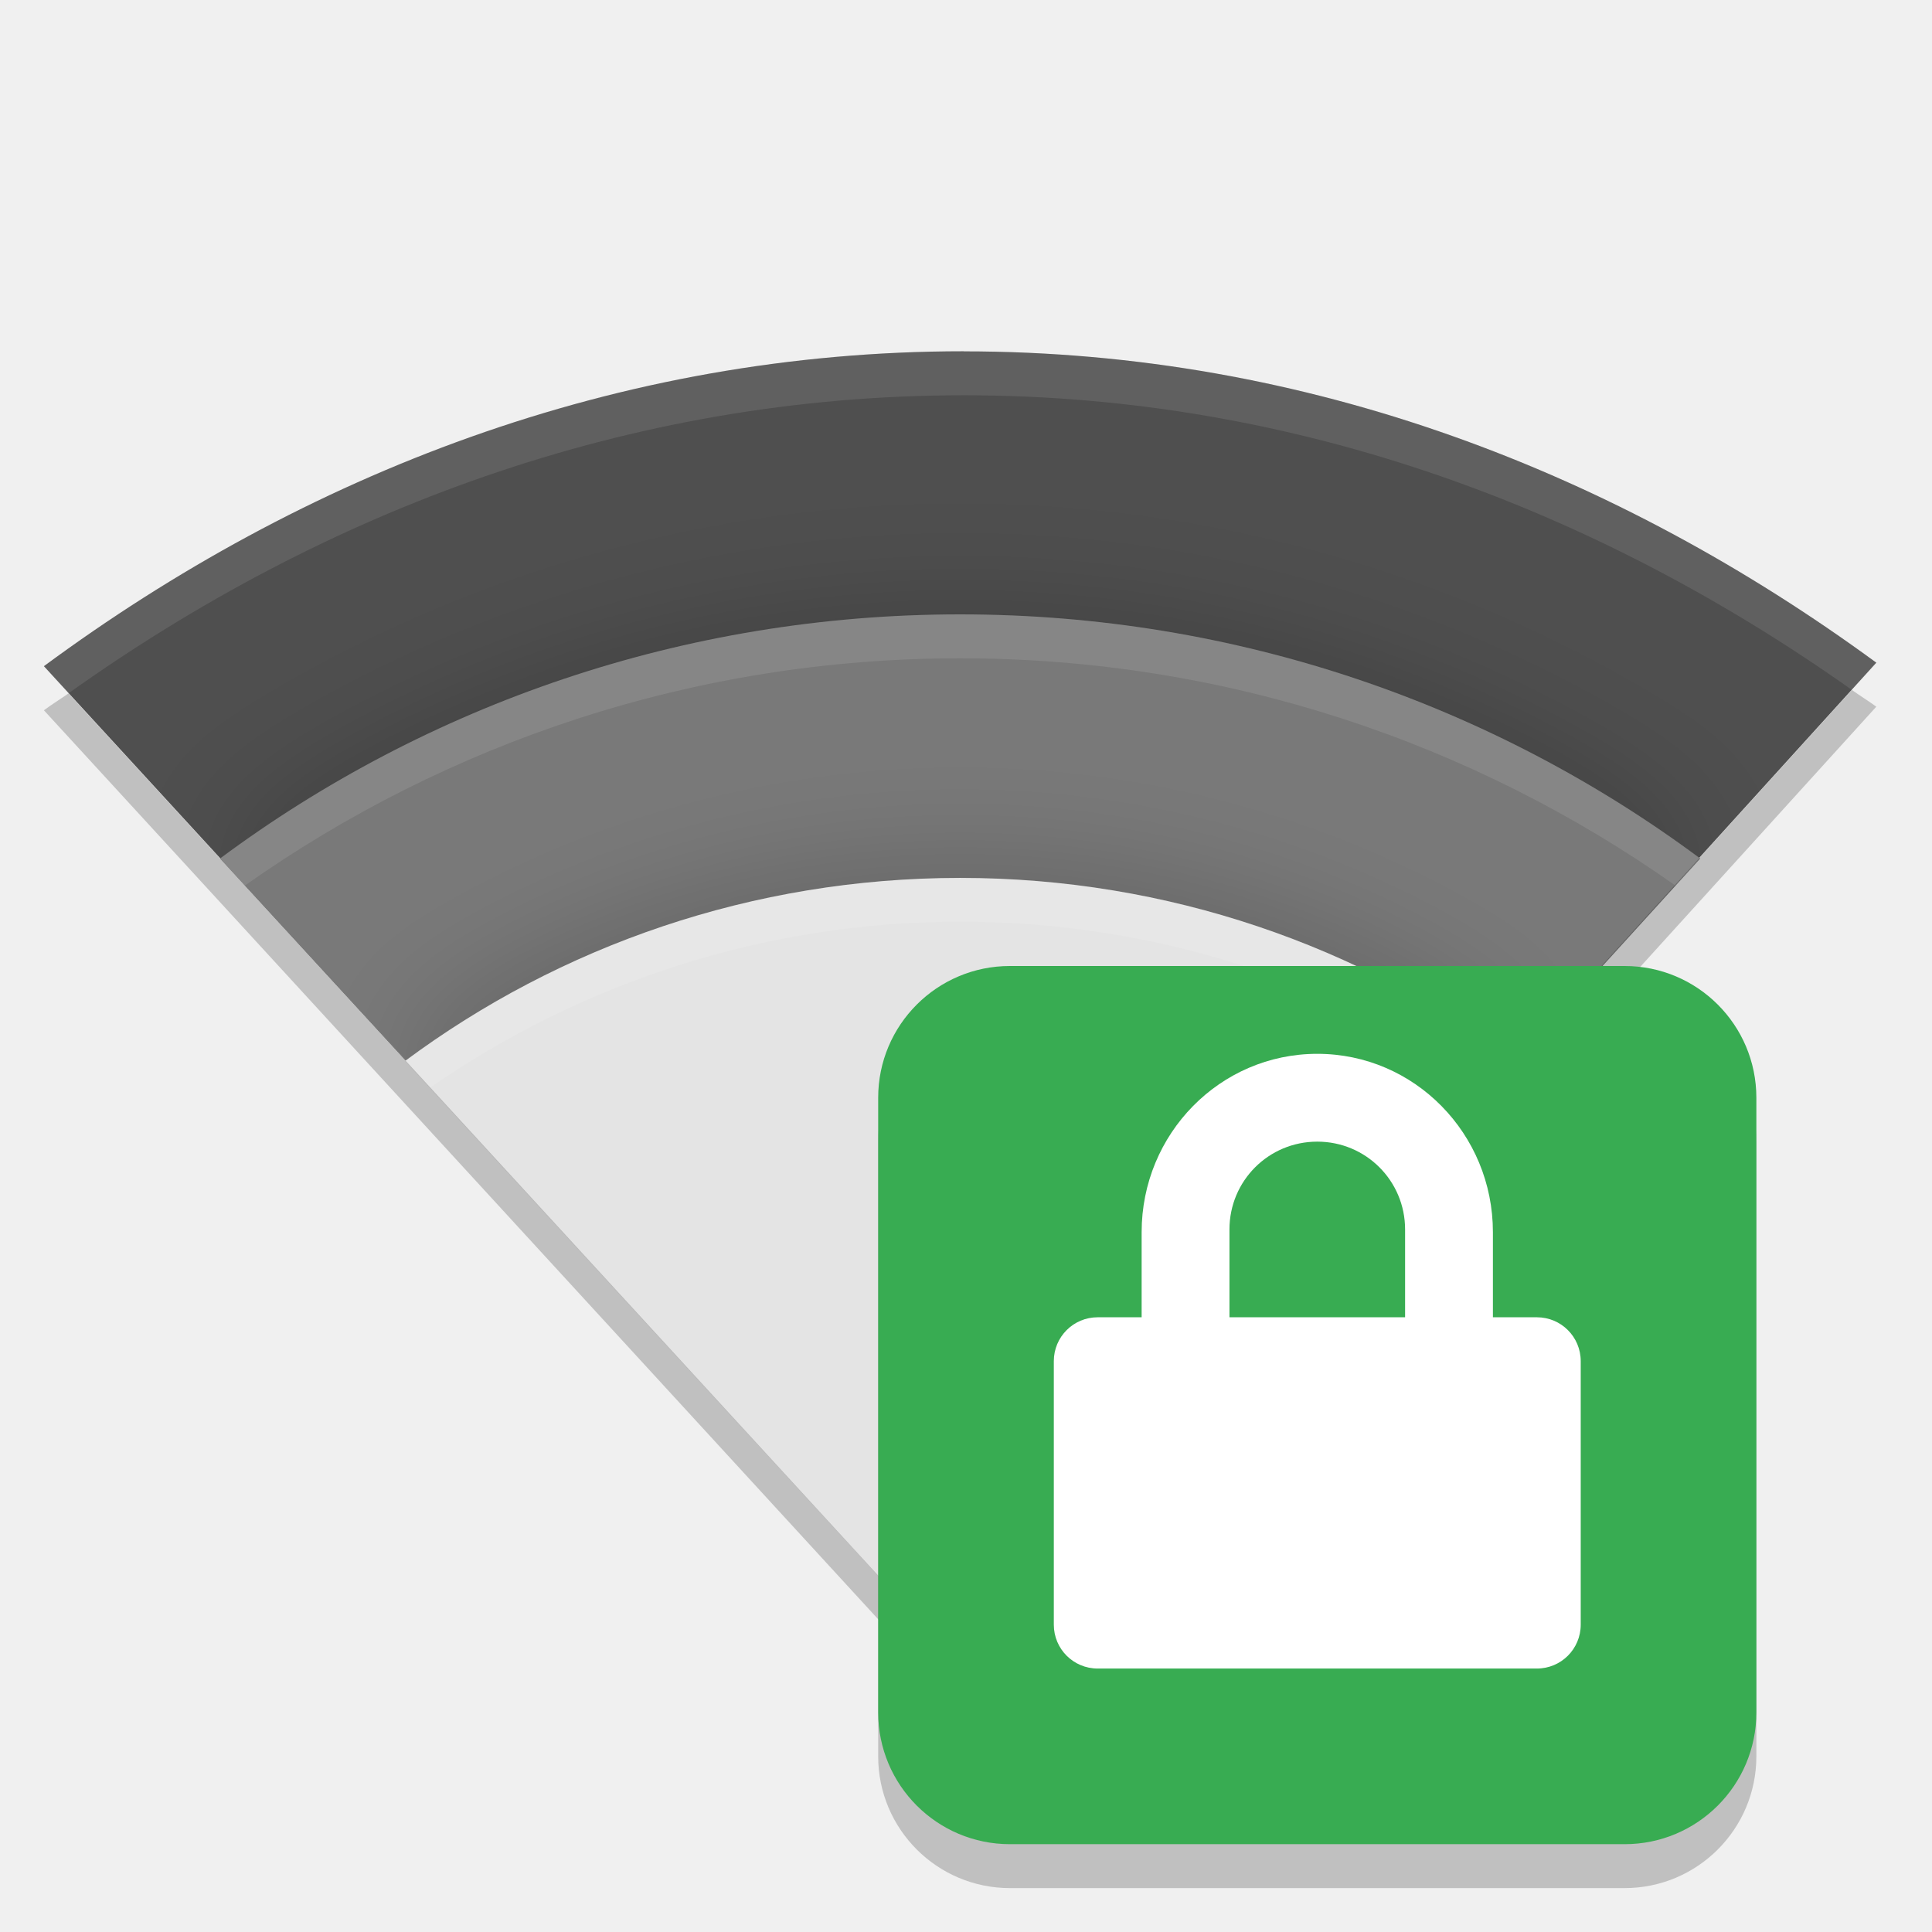
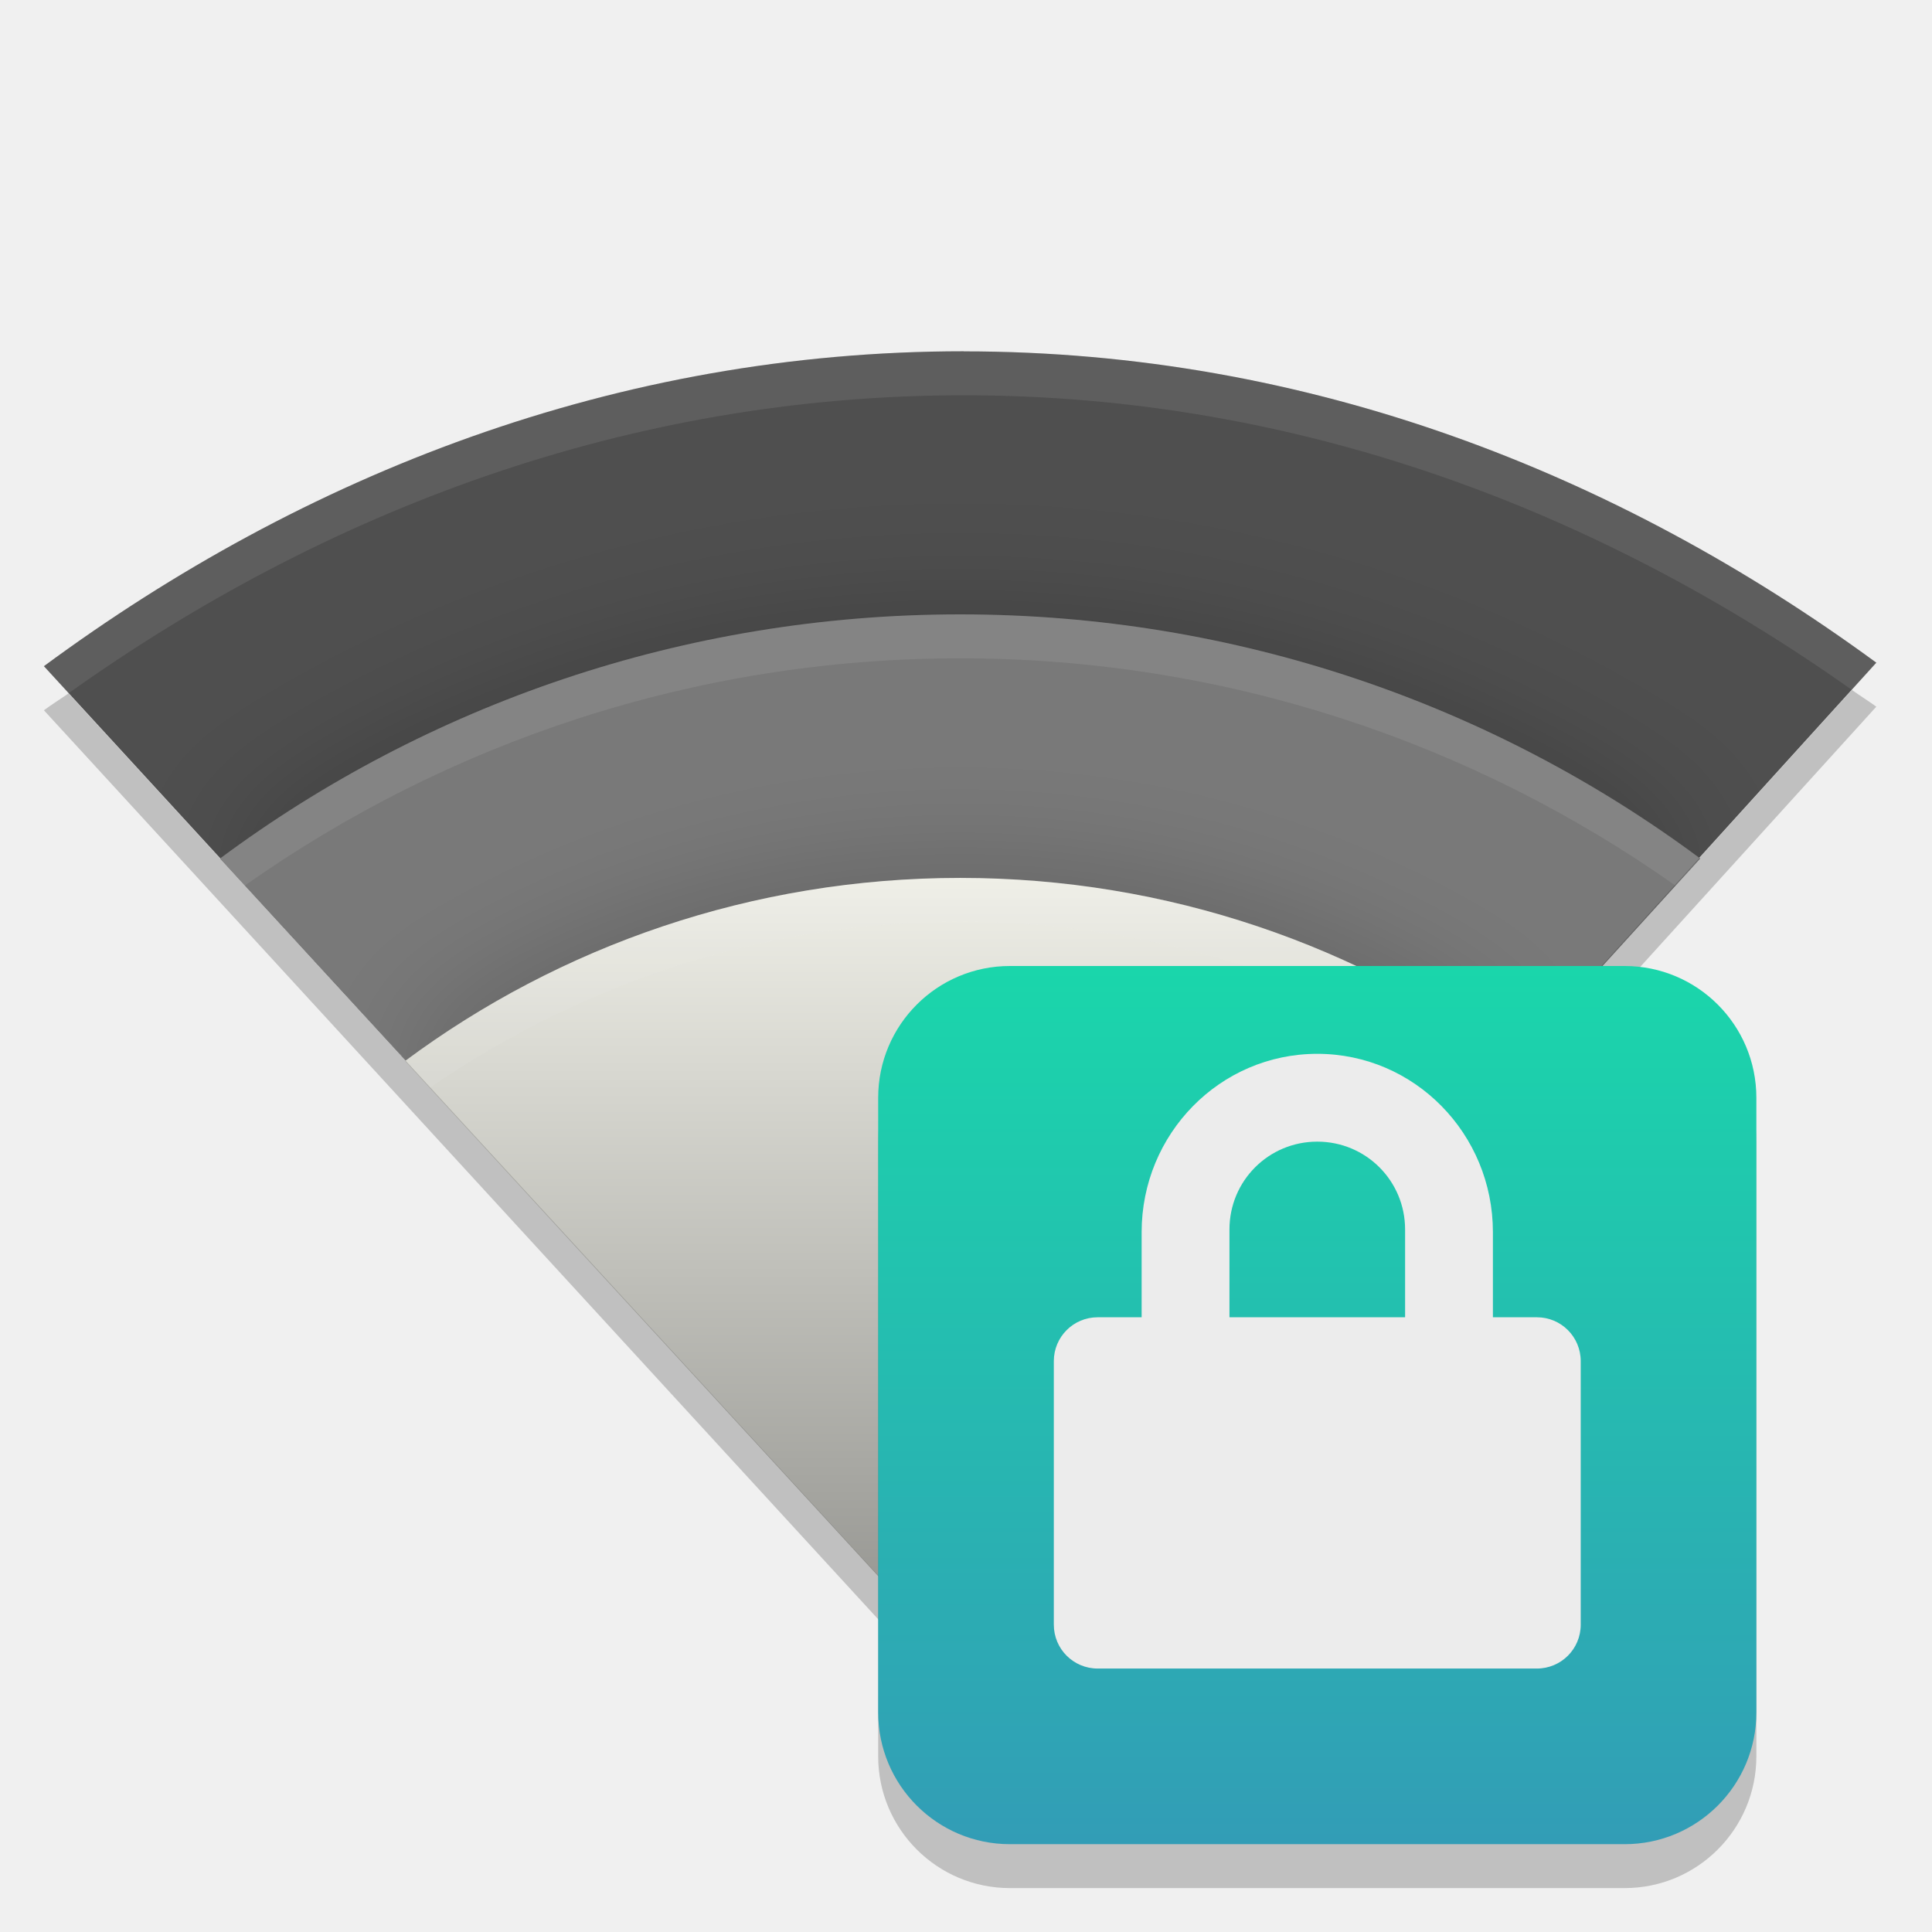
- <svg xmlns="http://www.w3.org/2000/svg" width="22" height="22" version="1">
+ <svg xmlns="http://www.w3.org/2000/svg" width="22" height="22" version="1.1">
  <defs>
+     <style id="current-color-scheme" type="text/css">
+    .ColorScheme-Text { color: #ececec; } .ColorScheme-Highlight { color: #1AD6AB; }
+   </style>
+     <linearGradient id="arrongin" x1="0%" x2="0%" y1="0%" y2="100%">
+       <stop id="stop3" offset="0%" stop-color="#dd9b44" />
+       <stop id="stop5" offset="100%" stop-color="#ad6c16" />
+     </linearGradient>
+     <linearGradient id="aurora" x1="0%" x2="0%" y1="0%" y2="100%">
+       <stop id="stop8" offset="0%" stop-color="#09D4DF" />
+       <stop id="stop10" offset="100%" stop-color="#9269F4" />
+     </linearGradient>
+     <linearGradient id="cyberblue" x1="0%" x2="0%" y1="0%" y2="100%">
+       <stop id="stop13" offset="0%" stop-color="#07B3FF" />
+       <stop id="stop15" offset="100%" stop-color="#007DE8" />
+     </linearGradient>
+     <linearGradient id="cyberneon" x1="0%" x2="0%" y1="0%" y2="100%">
+       <stop id="stop18" offset="0%" stop-color="#0abdc6" />
+       <stop id="stop20" offset="100%" stop-color="#ea00d9" />
+     </linearGradient>
+     <linearGradient id="fitdance" x1="0%" x2="0%" y1="0%" y2="100%">
+       <stop id="stop23" offset="0%" stop-color="#1AD6AB" />
+       <stop id="stop25" offset="100%" stop-color="#329DB6" />
+     </linearGradient>
+     <linearGradient id="oomox" x1="0%" x2="0%" y1="0%" y2="100%">
+       <stop id="stop28" offset="0%" stop-color="#efefe7" />
+       <stop id="stop30" offset="100%" stop-color="#8f8f8b" />
+     </linearGradient>
+     <linearGradient id="rainblue" x1="0%" x2="0%" y1="0%" y2="100%">
+       <stop id="stop33" offset="0%" stop-color="#00F260" />
+       <stop id="stop35" offset="100%" stop-color="#0575E6" />
+     </linearGradient>
+     <linearGradient id="redcarbon" x1="0%" x2="100%" y1="0%" y2="100%">
+       <stop id="stop38" offset="0%" stop-color="#FF6D57" />
+       <stop id="stop40" offset="50%" stop-color="#FF5160" />
+       <stop id="stop42" offset="100%" stop-color="#F50F22" />
+     </linearGradient>
+     <linearGradient id="sunrise" x1="0%" x2="0%" y1="0%" y2="100%">
+       <stop id="stop45" offset="0%" stop-color="#FF8501" />
+       <stop id="stop47" offset="100%" stop-color="#FFCB01" />
+     </linearGradient>
+     <linearGradient id="telinkrin" x1="0%" x2="0%" y1="0%" y2="100%">
+       <stop id="stop50" offset="0%" stop-color="#b2ced6" />
+       <stop id="stop52" offset="100%" stop-color="#6da5b7" />
+     </linearGradient>
+     <linearGradient id="60spsycho" x1="0%" x2="0%" y1="0%" y2="100%">
+       <stop id="stop55" offset="0%" stop-color="#df5940" />
+       <stop id="stop57" offset="25%" stop-color="#d8d15f" />
+       <stop id="stop59" offset="50%" stop-color="#e9882a" />
+       <stop id="stop61" offset="100%" stop-color="#279362" />
+     </linearGradient>
+     <linearGradient id="90ssummer" x1="0%" x2="0%" y1="0%" y2="100%">
+       <stop id="stop64" offset="0%" stop-color="#f618c7" />
+       <stop id="stop66" offset="20%" stop-color="#94ffab" />
+       <stop id="stop68" offset="50%" stop-color="#fbfd54" />
+       <stop id="stop70" offset="100%" stop-color="#0f83ae" />
+     </linearGradient>
    <clipPath id="clipPath5078" clipPathUnits="userSpaceOnUse">
-       <path d="m 160,247 c -7.913,0 -15.037,2.812 -20.945,7.172 l 20.94,22.82 20.78,-22.9 c -5.88,-4.31 -12.93,-7.09 -20.78,-7.09 z" style="fill:#2095f2" />
+       <path d="m 160,247 c -7.913,0 -15.037,2.812 -20.945,7.172 l 20.94,22.82 20.78,-22.9 c -5.88,-4.31 -12.93,-7.09 -20.78,-7.09 z" fill="#2095f2" />
    </clipPath>
-     <filter id="filter5060" width="1.205" height="1.288" x="-.1" y="-.14" style="color-interpolation-filters:sRGB">
-       <feGaussianBlur stdDeviation="1.443" />
+     <filter style="color-interpolation-filters:sRGB" id="filter5060" width="1.205" height="1.288" x="-.1" y="-.14">
+       <feGaussianBlur id="feGaussianBlur49" stdDeviation="1.443" />
    </filter>
    <clipPath id="clipPath5085" clipPathUnits="userSpaceOnUse">
-       <path d="m 160,247 c -7.913,0 -15.037,2.812 -20.945,7.172 l 20.94,22.82 20.78,-22.9 c -5.88,-4.31 -12.93,-7.09 -20.78,-7.09 z" style="fill:#2095f2" />
+       <path d="m 160,247 c -7.913,0 -15.037,2.812 -20.945,7.172 l 20.94,22.82 20.78,-22.9 c -5.88,-4.31 -12.93,-7.09 -20.78,-7.09 z" fill="#2095f2" />
    </clipPath>
-     <filter id="filter5064" width="1.274" height="1.385" x="-.14" y="-.19" style="color-interpolation-filters:sRGB">
-       <feGaussianBlur stdDeviation="1.443" />
+     <filter style="color-interpolation-filters:sRGB" id="filter5064" width="1.274" height="1.385" x="-.14" y="-.19">
+       <feGaussianBlur id="feGaussianBlur55" stdDeviation="1.443" />
    </filter>
  </defs>
-   <path d="M 10.974,4 C 7.017,4 3.454,5.406 0.5,7.586 L 10.974,18.998 21.366,7.546 C 18.423,5.39 14.901,4.001 10.974,4.001 Z" style="fill:#4f4f4f" />
-   <path d="m 159.9,252.99 c -6.304,0 -12.154,2.067 -16.853,5.559 l 16.941,18.441 16.765,-18.441 c -4.71,-3.49 -10.56,-5.56 -16.86,-5.56 z" clip-path="url(#clipPath5078)" transform="matrix(0.50007,0,0,0.50007,-69.029,-119.52)" style="opacity:0.2;filter:url(#filter5060)" />
-   <path d="m 10.933,6.996 c -3.152,0 -6.078,1.034 -8.428,2.78 L 10.977,18.998 19.361,9.776 C 17.011,8.029 14.086,6.996 10.933,6.996 Z" style="fill:#797979" />
-   <path d="m 159.9,258.99 c -4.728,0 -9.116,1.55 -12.64,4.169 l 12.706,13.831 12.574,-13.831 c -3.524,-2.619 -7.912,-4.169 -12.64,-4.169 z" clip-path="url(#clipPath5085)" transform="matrix(0.50007,0,0,0.50007,-69.029,-119.52)" style="opacity:0.2;filter:url(#filter5064)" />
-   <path d="m 10.933,9.997 c -2.364,0 -4.559,0.775 -6.321,2.085 l 6.354,6.916 6.288,-6.916 c -1.762,-1.31 -3.956,-2.085 -6.321,-2.085 z" style="fill:#e4e4e4" />
-   <path d="M 10.974,4 C 7.017,4 3.454,5.406 0.5,7.587 l 0.281,0.307 c 2.899,-2.066 6.358,-3.393 10.193,-3.393 3.805,0 7.226,1.311 10.112,3.354 l 0.28,-0.309 c -2.944,-2.156 -6.466,-3.545 -10.393,-3.545 z" style="opacity:0.1;fill:#ffffff" />
-   <path d="m 10.934,6.996 c -3.152,0 -6.078,1.035 -8.428,2.781 l 0.282,0.307 C 5.089,8.459 7.904,7.496 10.933,7.496 c 3.031,0 5.845,0.964 8.147,2.589 l 0.28,-0.309 C 17.011,8.031 14.086,6.996 10.934,6.996 Z" style="opacity:0.1;fill:#ffffff" />
-   <path d="m 10.934,9.996 c -2.364,0 -4.559,0.776 -6.321,2.085 l 0.282,0.307 c 1.713,-1.188 3.797,-1.892 6.039,-1.892 2.243,0 4.327,0.704 6.04,1.894 l 0.28,-0.309 c -1.762,-1.31 -3.956,-2.086 -6.32,-2.086 z" style="opacity:0.1;fill:#ffffff" />
-   <path d="M 21.088,7.857 10.974,19.002 0.78,7.896 C 0.688,7.961 0.591,8.02 0.5,8.088 L 10.974,19.5 21.366,8.047 C 21.275,7.981 21.18,7.922 21.088,7.857 Z" style="opacity:0.2" />
-   <rect width="10" height="10" x="10" y="11.5" rx="1.5" ry="1.5" style="opacity:0.2" />
-   <rect style="fill:#38ac52" width="10" height="10" x="10" y="11" rx="1.5" ry="1.5" />
-   <path style="fill:#ffffff" d="m 15,12 c -1.108,0 -2,0.911 -2,2.031 V 15 H 12.5 C 12.223,15 12,15.223 12,15.5 v 3 c 0,0.277 0.223,0.5 0.5,0.5 h 5 c 0.277,0 0.5,-0.223 0.5,-0.5 v -3 C 18,15.223 17.777,15 17.5,15 H 17 v -0.969 c 0,-1.12 -0.892,-2.031 -2,-2.031 z m 0,1 c 0.554,0 1,0.446 1,1 v 1 h -2 v -1 c 0,-0.554 0.446,-1 1,-1 z" />
+   <path fill="#4f4f4f" d="M 10.974,4 C 7.017,4 3.454,5.406 0.5,7.586 L 10.974,18.998 21.366,7.546 C 18.423,5.39 14.901,4.001 10.974,4.001 Z" />
+   <path opacity="0.2" filter="url(#filter5060)" d="m 159.9,252.99 c -6.304,0 -12.154,2.067 -16.853,5.559 l 16.941,18.441 16.765,-18.441 c -4.71,-3.49 -10.56,-5.56 -16.86,-5.56 z" clip-path="url(#clipPath5078)" transform="matrix(0.50007,0,0,0.50007,-69.029,-119.52)" />
+   <path fill="#797979" d="m 10.933,6.996 c -3.152,0 -6.078,1.034 -8.428,2.78 L 10.977,18.998 19.361,9.776 C 17.011,8.029 14.086,6.996 10.933,6.996 Z" />
+   <path opacity="0.2" filter="url(#filter5064)" d="m 159.9,258.99 c -4.728,0 -9.116,1.55 -12.64,4.169 l 12.706,13.831 12.574,-13.831 c -3.524,-2.619 -7.912,-4.169 -12.64,-4.169 z" clip-path="url(#clipPath5085)" transform="matrix(0.50007,0,0,0.50007,-69.029,-119.52)" />
+   <path fill="url(#oomox)" d="m 10.933,9.997 c -2.364,0 -4.559,0.775 -6.321,2.085 l 6.354,6.916 6.288,-6.916 c -1.762,-1.31 -3.956,-2.085 -6.321,-2.085 z" />
+   <path opacity="0.1" fill="currentColor" class="ColorScheme-Text" d="M 10.974,4 C 7.017,4 3.454,5.406 0.5,7.587 l 0.281,0.307 c 2.899,-2.066 6.358,-3.393 10.193,-3.393 3.805,0 7.226,1.311 10.112,3.354 l 0.28,-0.309 c -2.944,-2.156 -6.466,-3.545 -10.393,-3.545 z" />
+   <path opacity="0.1" fill="currentColor" class="ColorScheme-Text" d="m 10.934,6.996 c -3.152,0 -6.078,1.035 -8.428,2.781 l 0.282,0.307 C 5.089,8.459 7.904,7.496 10.933,7.496 c 3.031,0 5.845,0.964 8.147,2.589 l 0.28,-0.309 C 17.011,8.031 14.086,6.996 10.934,6.996 Z" />
+   <path opacity="0.1" fill="currentColor" class="ColorScheme-Text" d="m 10.934,9.996 c -2.364,0 -4.559,0.776 -6.321,2.085 l 0.282,0.307 c 1.713,-1.188 3.797,-1.892 6.039,-1.892 2.243,0 4.327,0.704 6.04,1.894 l 0.28,-0.309 c -1.762,-1.31 -3.956,-2.086 -6.32,-2.086 z" />
+   <path opacity="0.2" d="M 21.088,7.857 10.974,19.002 0.78,7.896 C 0.688,7.961 0.591,8.02 0.5,8.088 L 10.974,19.5 21.366,8.047 C 21.275,7.981 21.18,7.922 21.088,7.857 Z" />
+   <rect opacity="0.2" width="10" height="10" x="10" y="11.5" rx="1.5" ry="1.5" />
+   <rect fill="url(#fitdance)" width="10" height="10" x="10" y="11" rx="1.5" ry="1.5" />
+   <path fill="currentColor" class="ColorScheme-Text" d="m 15,12 c -1.108,0 -2,0.911 -2,2.031 V 15 H 12.5 C 12.223,15 12,15.223 12,15.5 v 3 c 0,0.277 0.223,0.5 0.5,0.5 h 5 c 0.277,0 0.5,-0.223 0.5,-0.5 v -3 C 18,15.223 17.777,15 17.5,15 H 17 v -0.969 c 0,-1.12 -0.892,-2.031 -2,-2.031 z m 0,1 c 0.554,0 1,0.446 1,1 v 1 h -2 v -1 c 0,-0.554 0.446,-1 1,-1 z" />
</svg>
